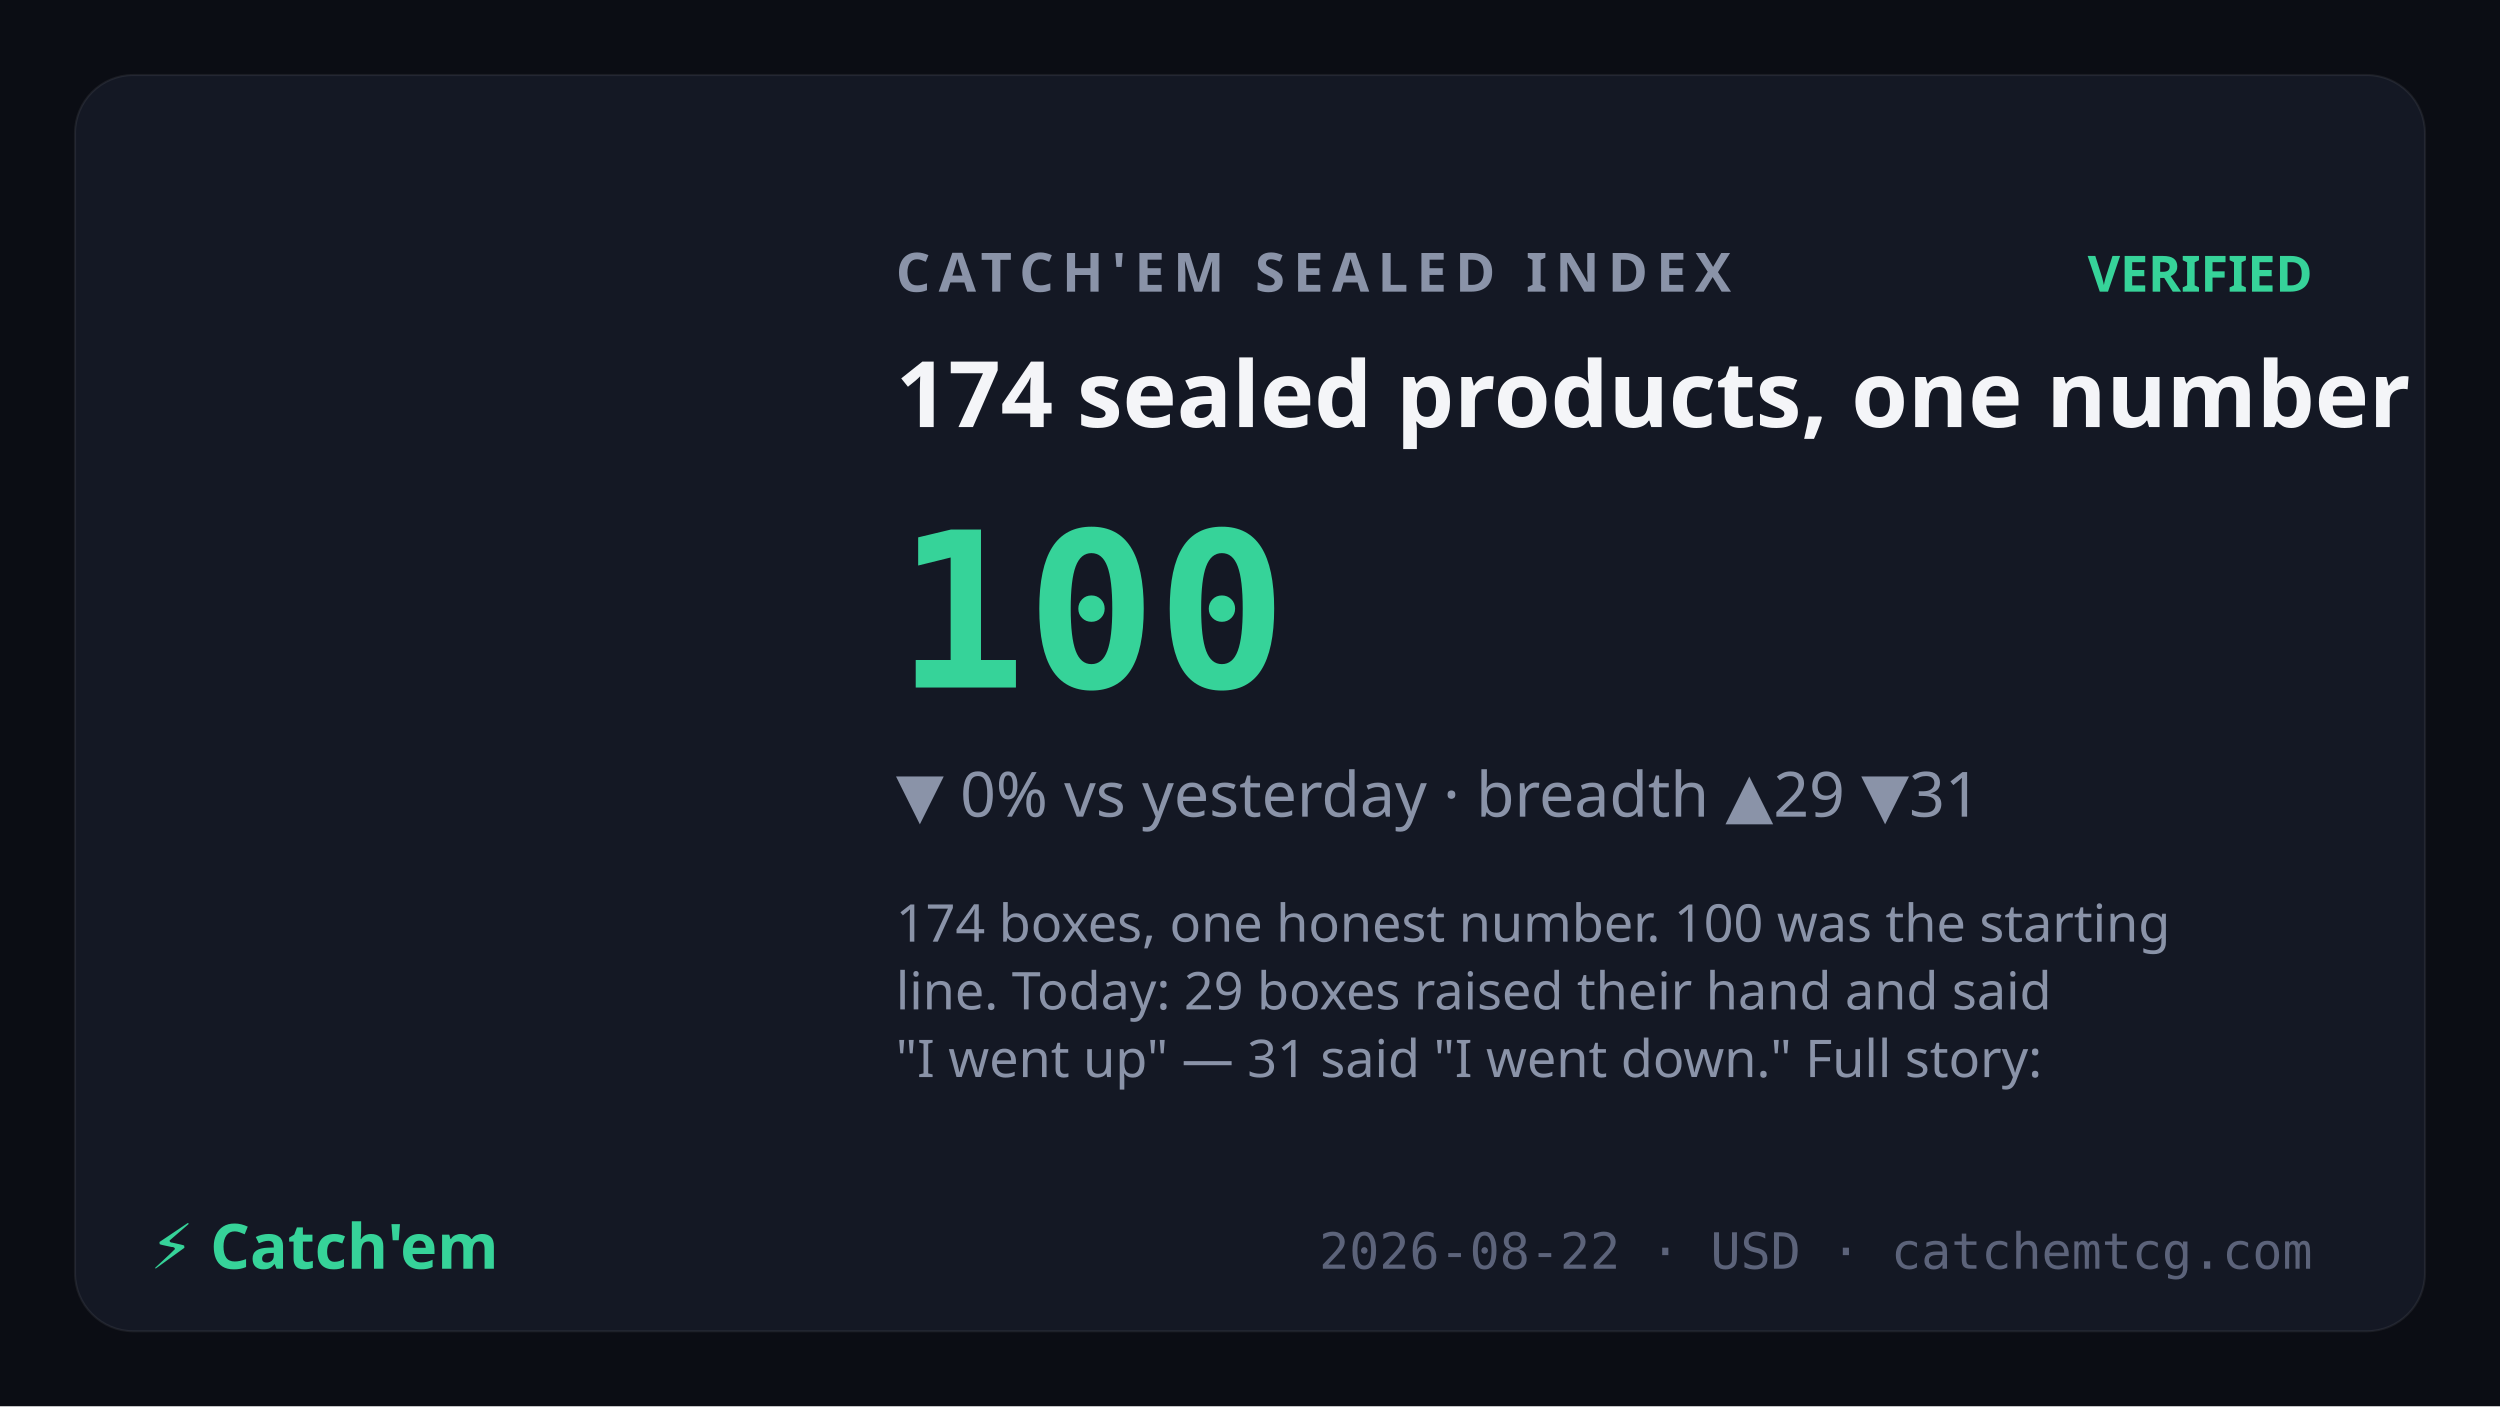
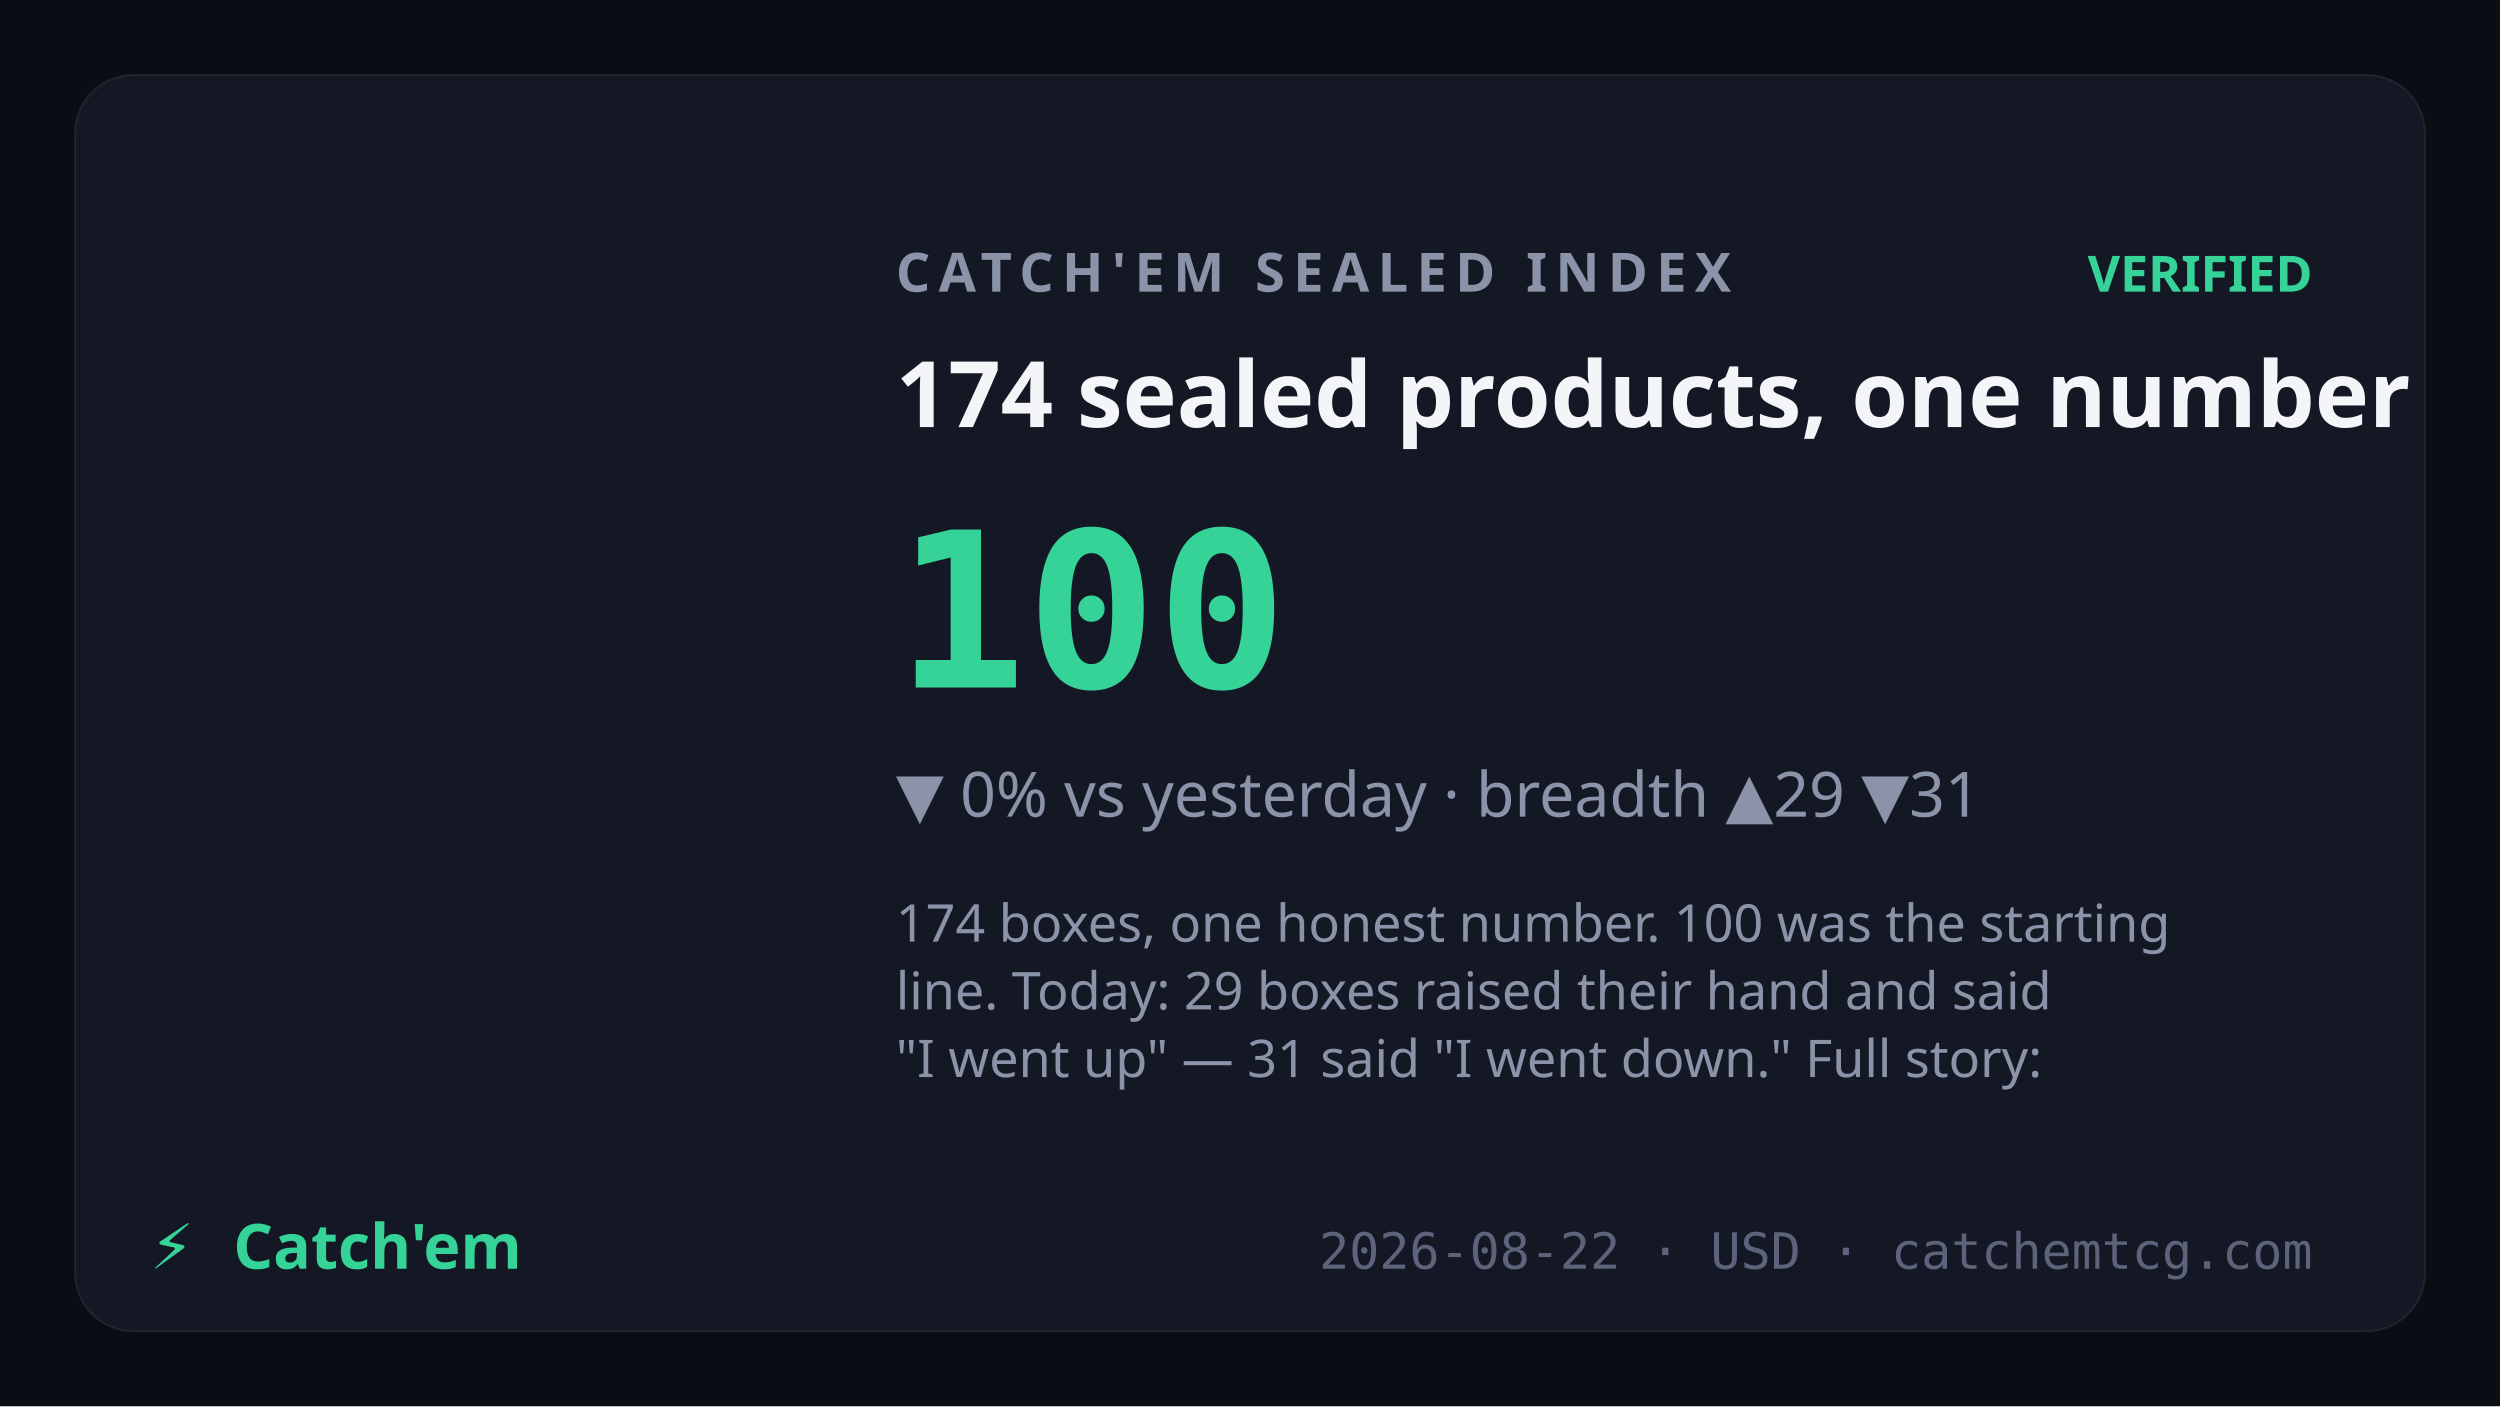
<svg xmlns="http://www.w3.org/2000/svg" viewBox="0 0 1200 675" font-family="Sora,system-ui,sans-serif">
  <rect width="1200" height="675" fill="#0b0d14" />
  <rect x="36" y="36" width="1128" height="603" rx="28" fill="#141824" stroke="rgba(255,255,255,0.07)" />
  <text x="430" y="140" fill="#8a93a8" font-size="26" letter-spacing="4" font-weight="600">CATCH'EM SEALED INDEX</text>
  <text x="1110" y="140" text-anchor="end" fill="#36d399" font-size="24" font-weight="700">VERIFIED</text>
  <text x="430" y="205" fill="#f4f5f8" font-size="44" font-weight="700">174 sealed products, one number</text>
  <text x="430" y="330" fill="#36d399" font-size="104" font-weight="800" font-family="JetBrains Mono,monospace">100</text>
  <text x="430" y="392" fill="#8a93a8" font-size="30">▼ 0% vs yesterday · breadth ▲29 ▼31</text>
  <text x="430" y="452" fill="#8a93a8" font-size="25" font-weight="400">
    <tspan x="430" dy="0">174 boxes, one honest number. 100 was the starting</tspan>
    <tspan x="430" dy="32.5">line. Today: 29 boxes raised their hand and said</tspan>
    <tspan x="430" dy="32.5">"I went up" — 31 said "I went down." Full story:</tspan>
  </text>
-   <text x="72" y="609" fill="#36d399" font-size="30" font-weight="800">⚡ Catch'em</text>
+   <text x="72" y="609" fill="#36d399" font-size="30" font-weight="800">⚡</text>
+   <text x="112" y="609" fill="#36d399" font-size="30" font-weight="800" font-family="Syne,Sora,sans-serif">Catch'em</text>
  <text x="1110" y="609" text-anchor="end" fill="#5c637a" font-size="24" font-family="JetBrains Mono,monospace">2026-08-22 · USD · catchemtcg.com</text>
</svg>
